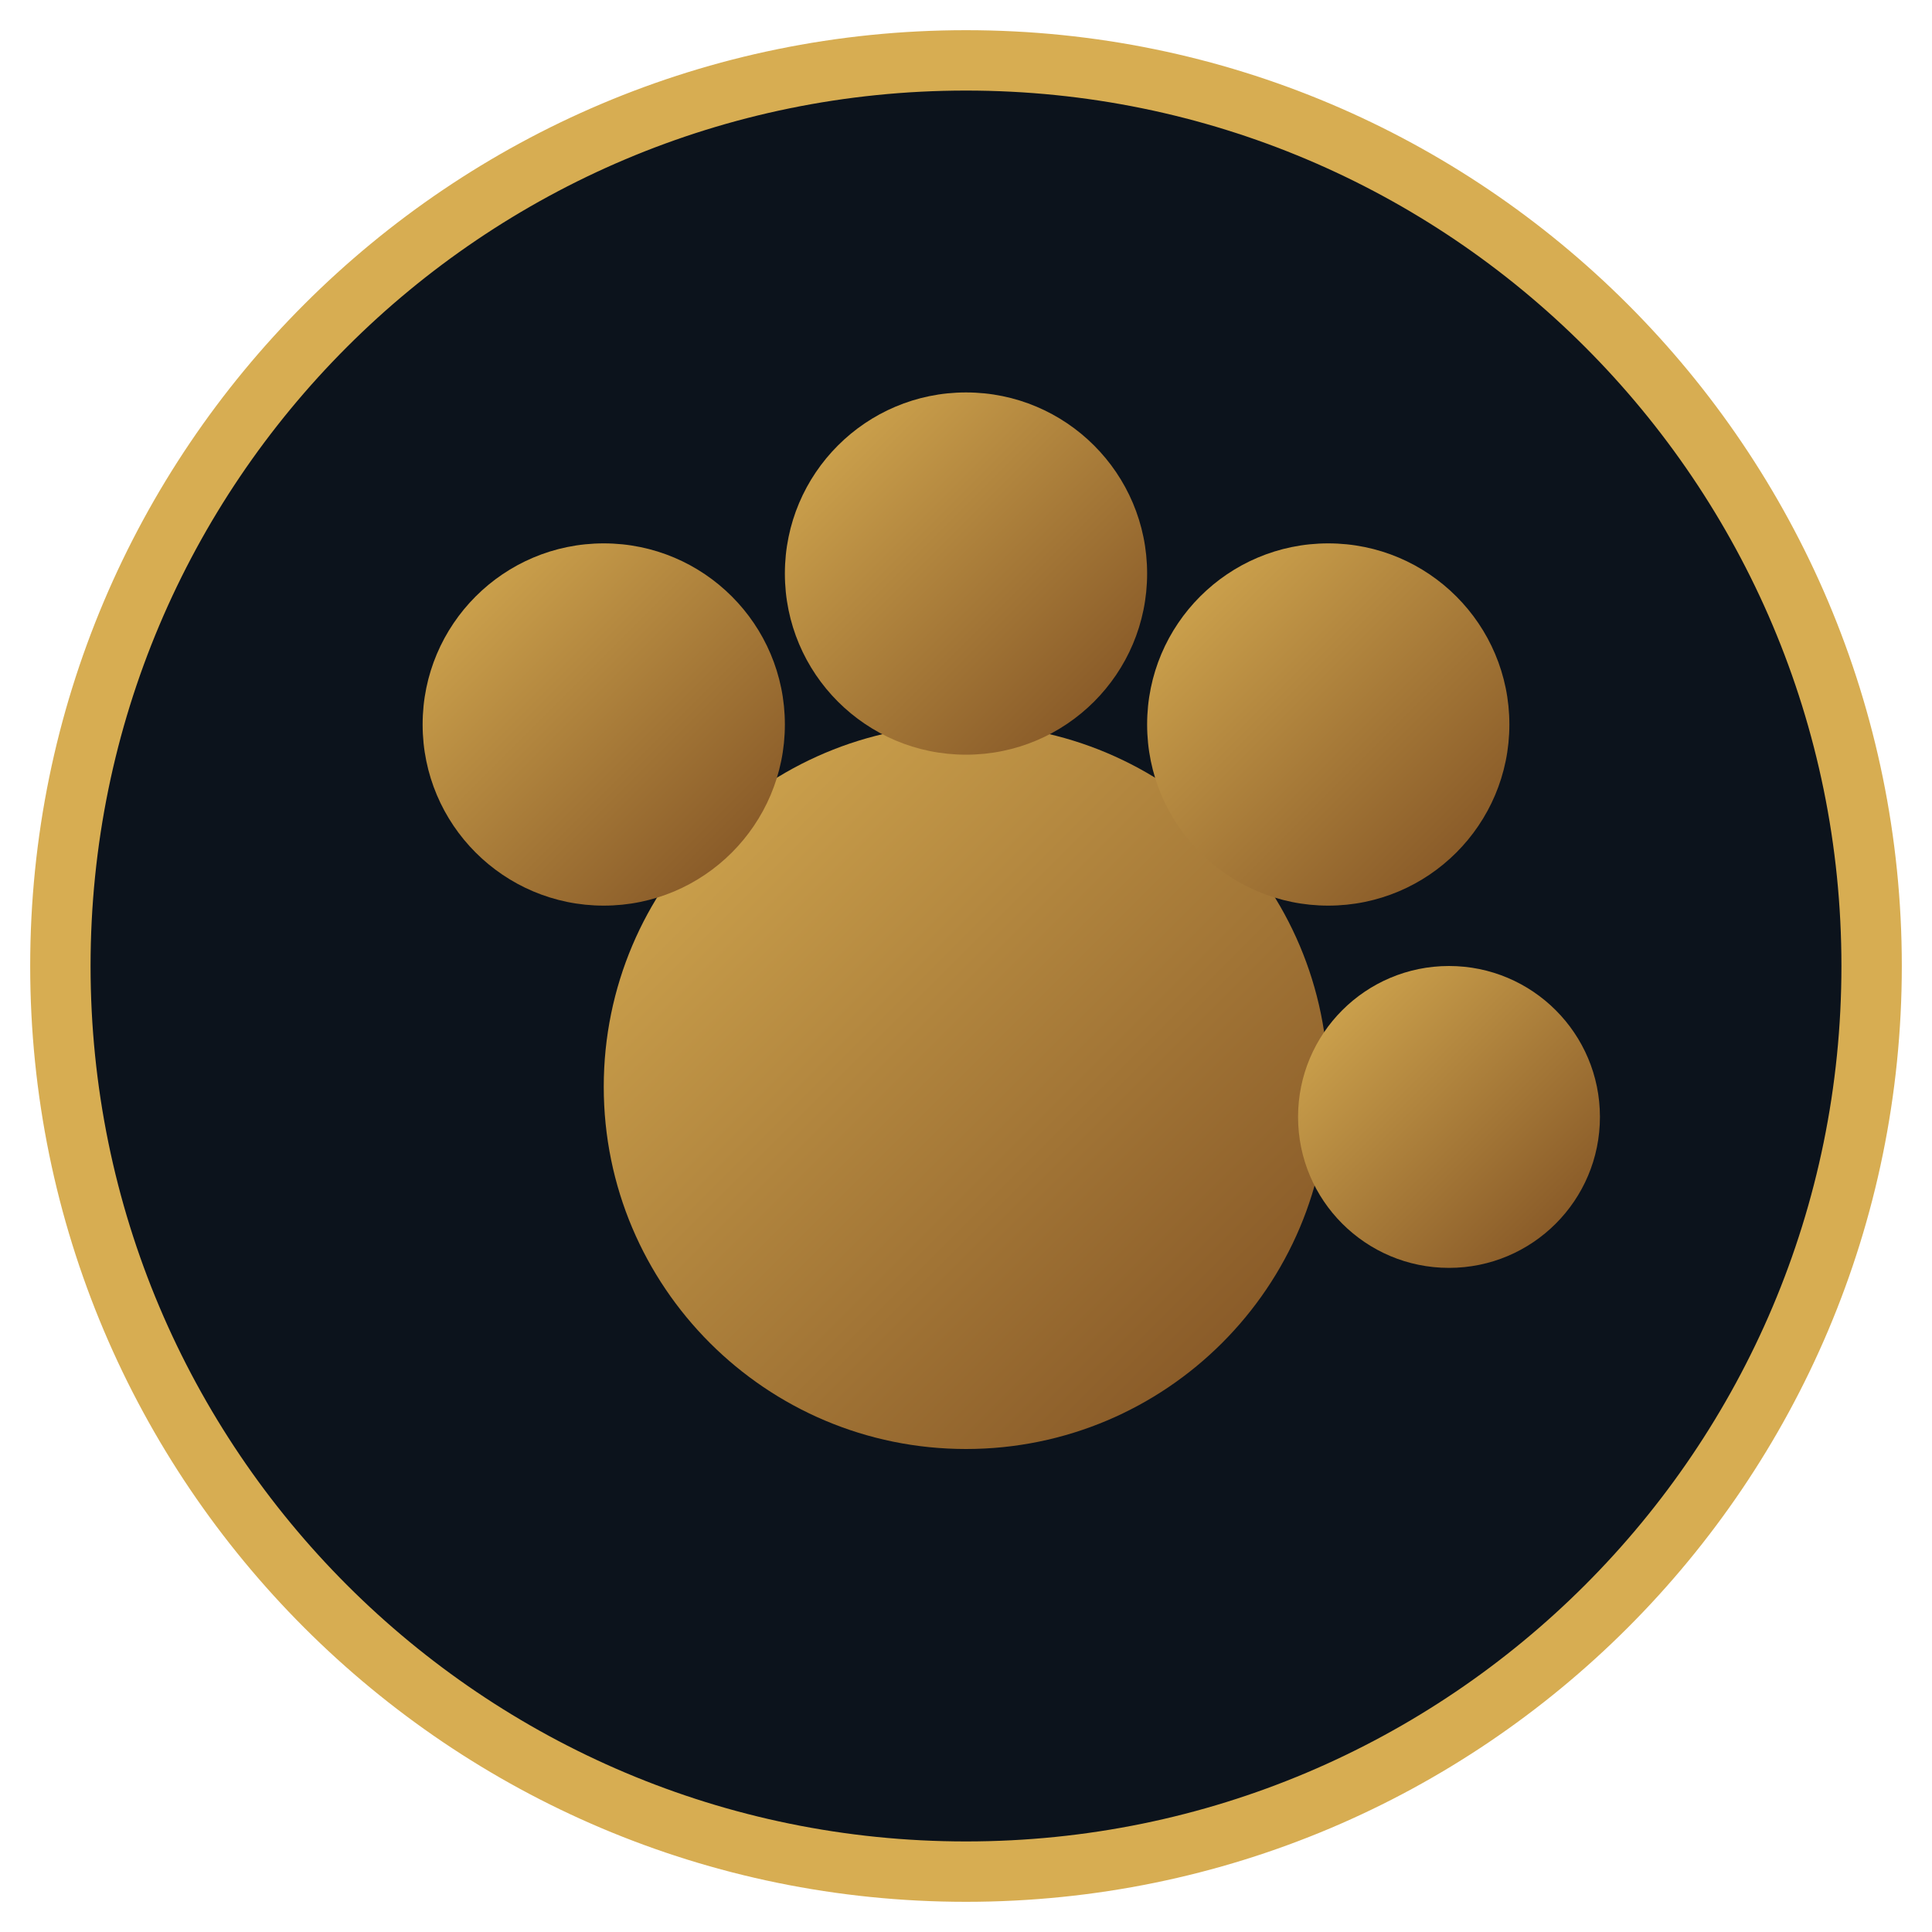
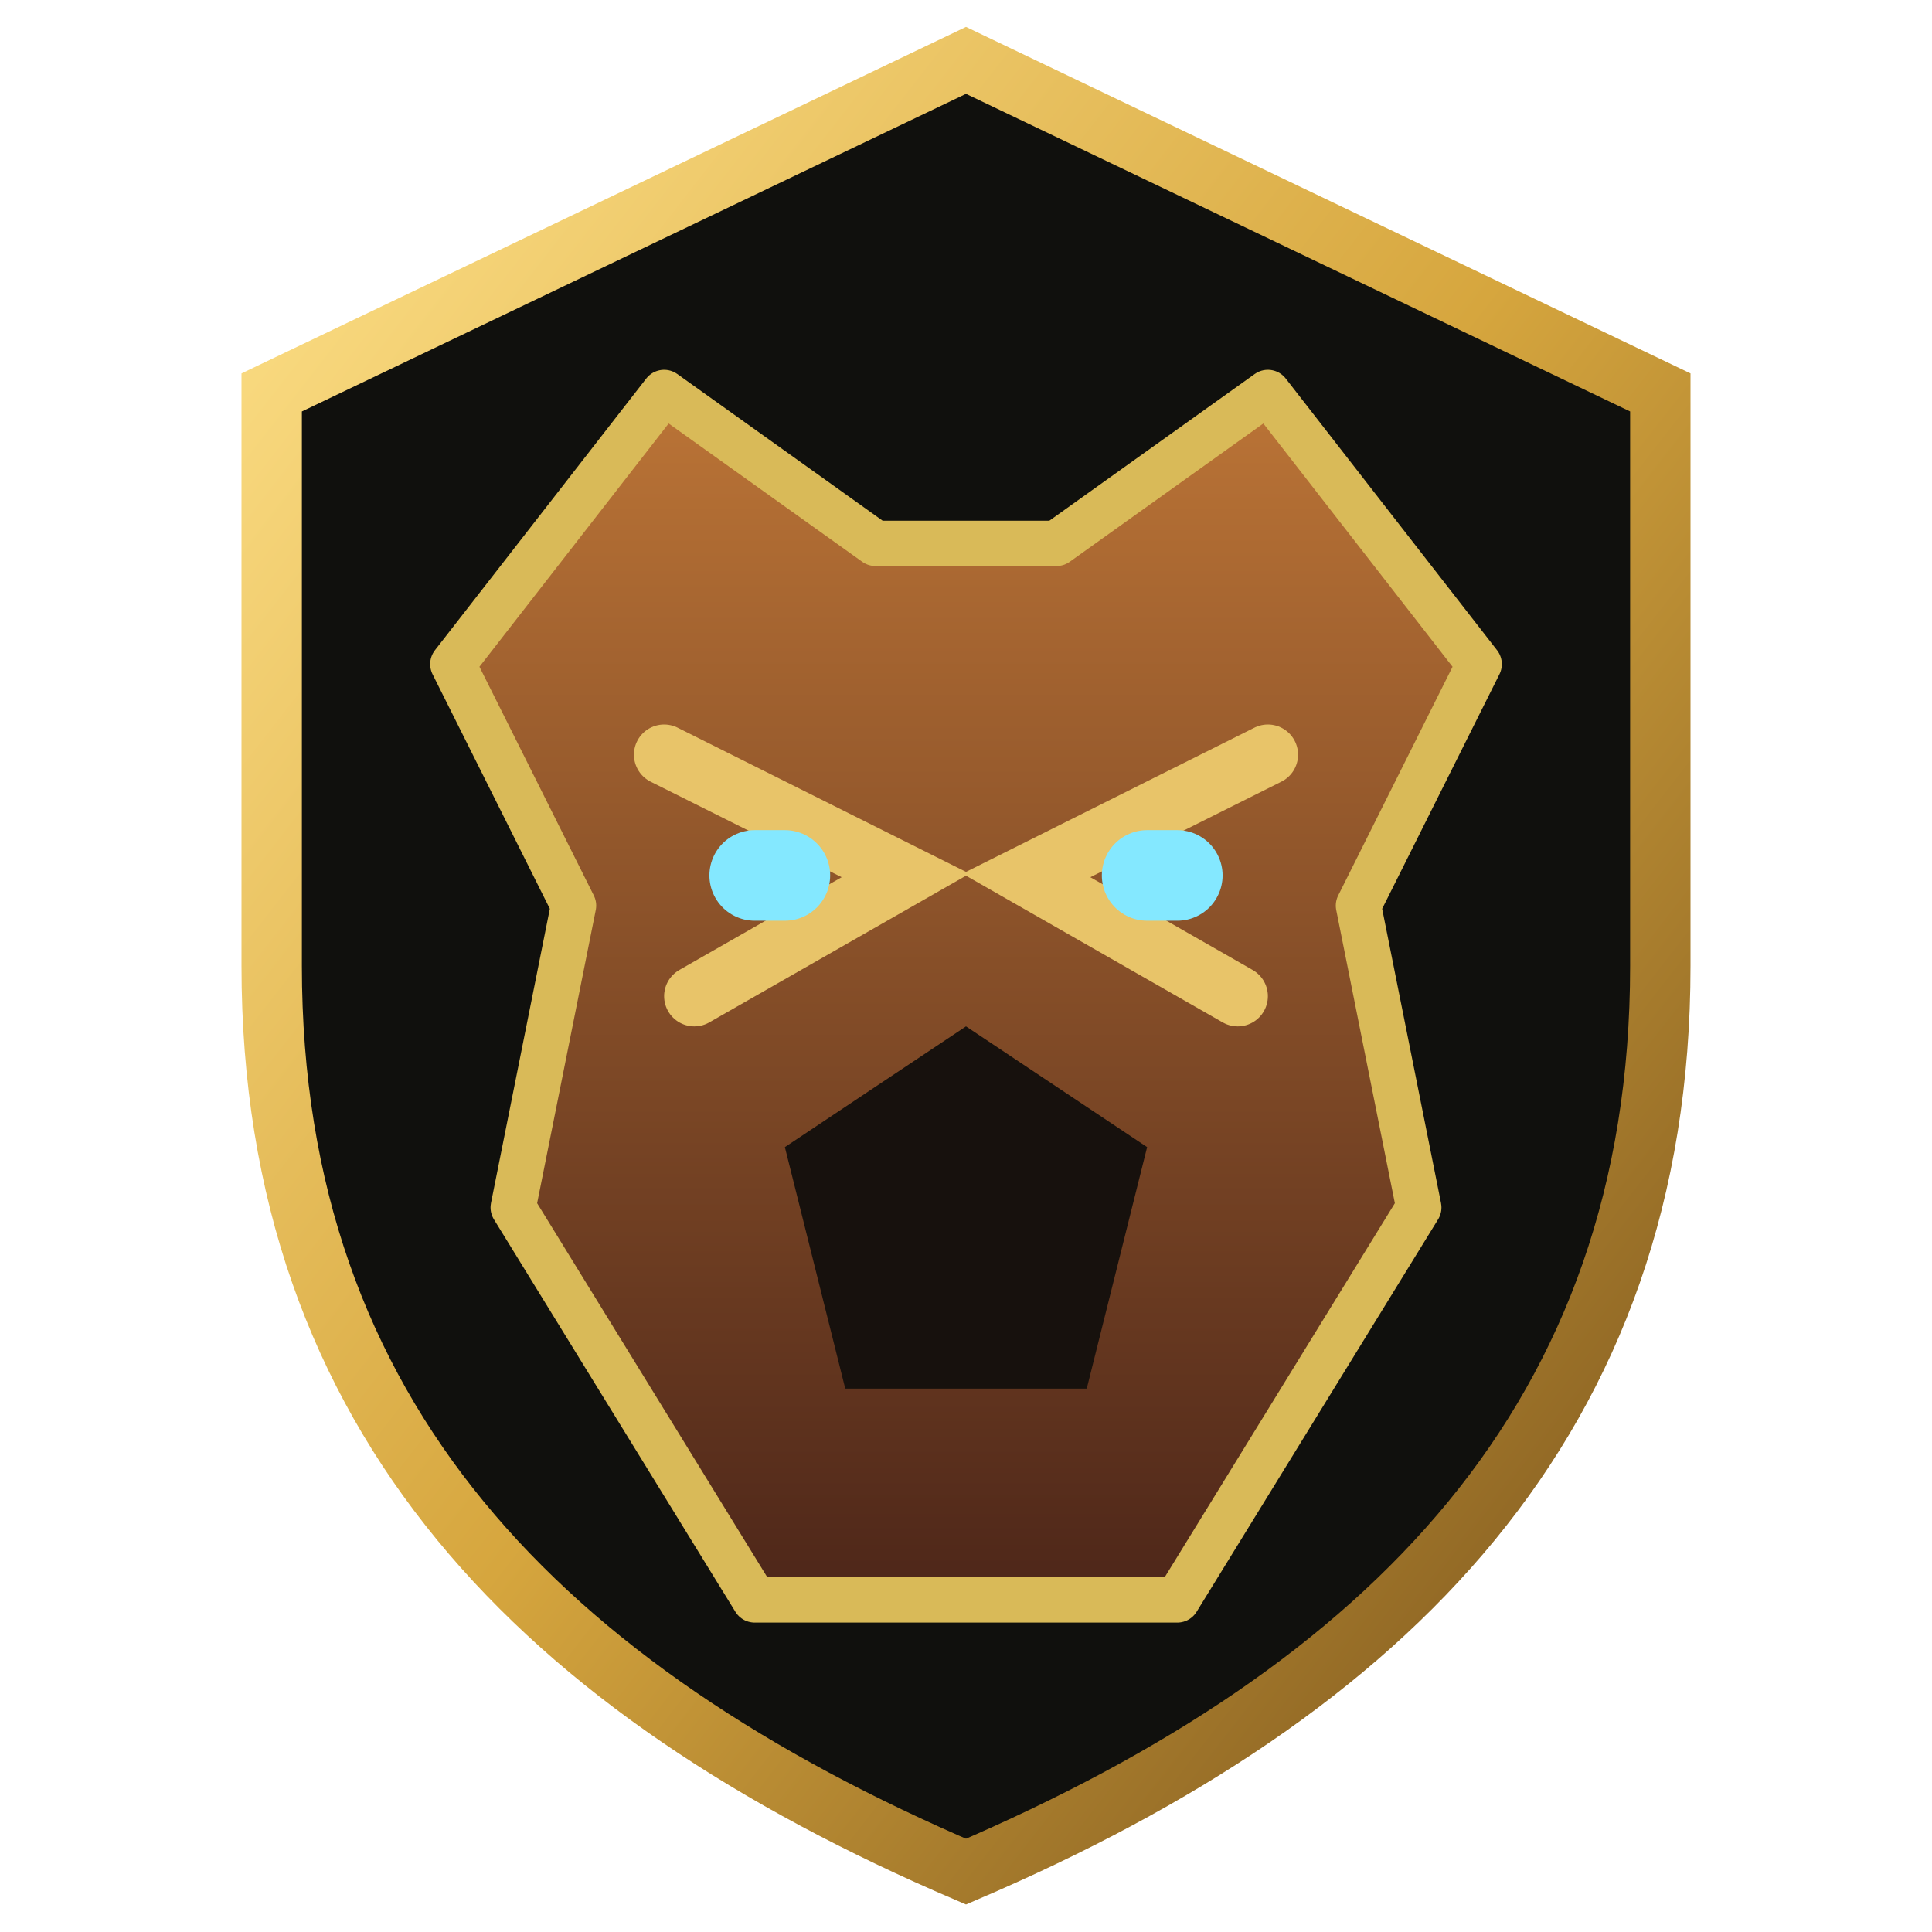
<svg xmlns="http://www.w3.org/2000/svg" viewBox="0 0 64 64">
  <defs>
-     <linearGradient id="g" x1="0" y1="0" x2="1" y2="1">
-       <stop stop-color="#d7ad52" />
-       <stop offset="1" stop-color="#7d4e22" />
+     <linearGradient id="gold" x1="0" y1="0" x2="1" y2="1">
+       <stop stop-color="#ffe28a" />
+       <stop offset=".5" stop-color="#d6a63e" />
+       <stop offset="1" stop-color="#76501b" />
+     </linearGradient>
+     <linearGradient id="fur" x1="0" y1="0" x2="0" y2="1">
+       <stop stop-color="#bb7436" />
+       <stop offset="1" stop-color="#4d2619" />
    </linearGradient>
  </defs>
-   <circle cx="32" cy="32" r="30" fill="#0c131c" stroke="#d7ad52" stroke-width="2" />
-   <circle cx="32" cy="36" r="12" fill="url(#g)" />
-   <circle cx="20" cy="24" r="6" fill="url(#g)" />
-   <circle cx="32" cy="19" r="6" fill="url(#g)" />
-   <circle cx="44" cy="24" r="6" fill="url(#g)" />
-   <circle cx="48" cy="37" r="5" fill="url(#g)" />
+   <path d="M32 2 55 13v19c0 15-9 24-23 30C18 56 9 47 9 32V13Z" fill="#10100d" stroke="url(#gold)" stroke-width="2" />
+   <path d="m15 22 7-9 7 5h6l7-5 7 9-4 8 2 10-8 13H25l-8-13 2-10Z" fill="url(#fur)" stroke="#d9ba58" stroke-width="1.5" stroke-linejoin="round" />
+   <path d="m22 25 8 4-7 4m19-8-8 4 7 4" fill="none" stroke="#e8c469" stroke-width="2" stroke-linecap="round" />
+   <path d="m26 38 6-4 6 4-2 8h-8Z" fill="#17110d" />
+   <path d="M25 29h1m12 0h1" stroke="#84e8ff" stroke-width="3" stroke-linecap="round" />
</svg>
